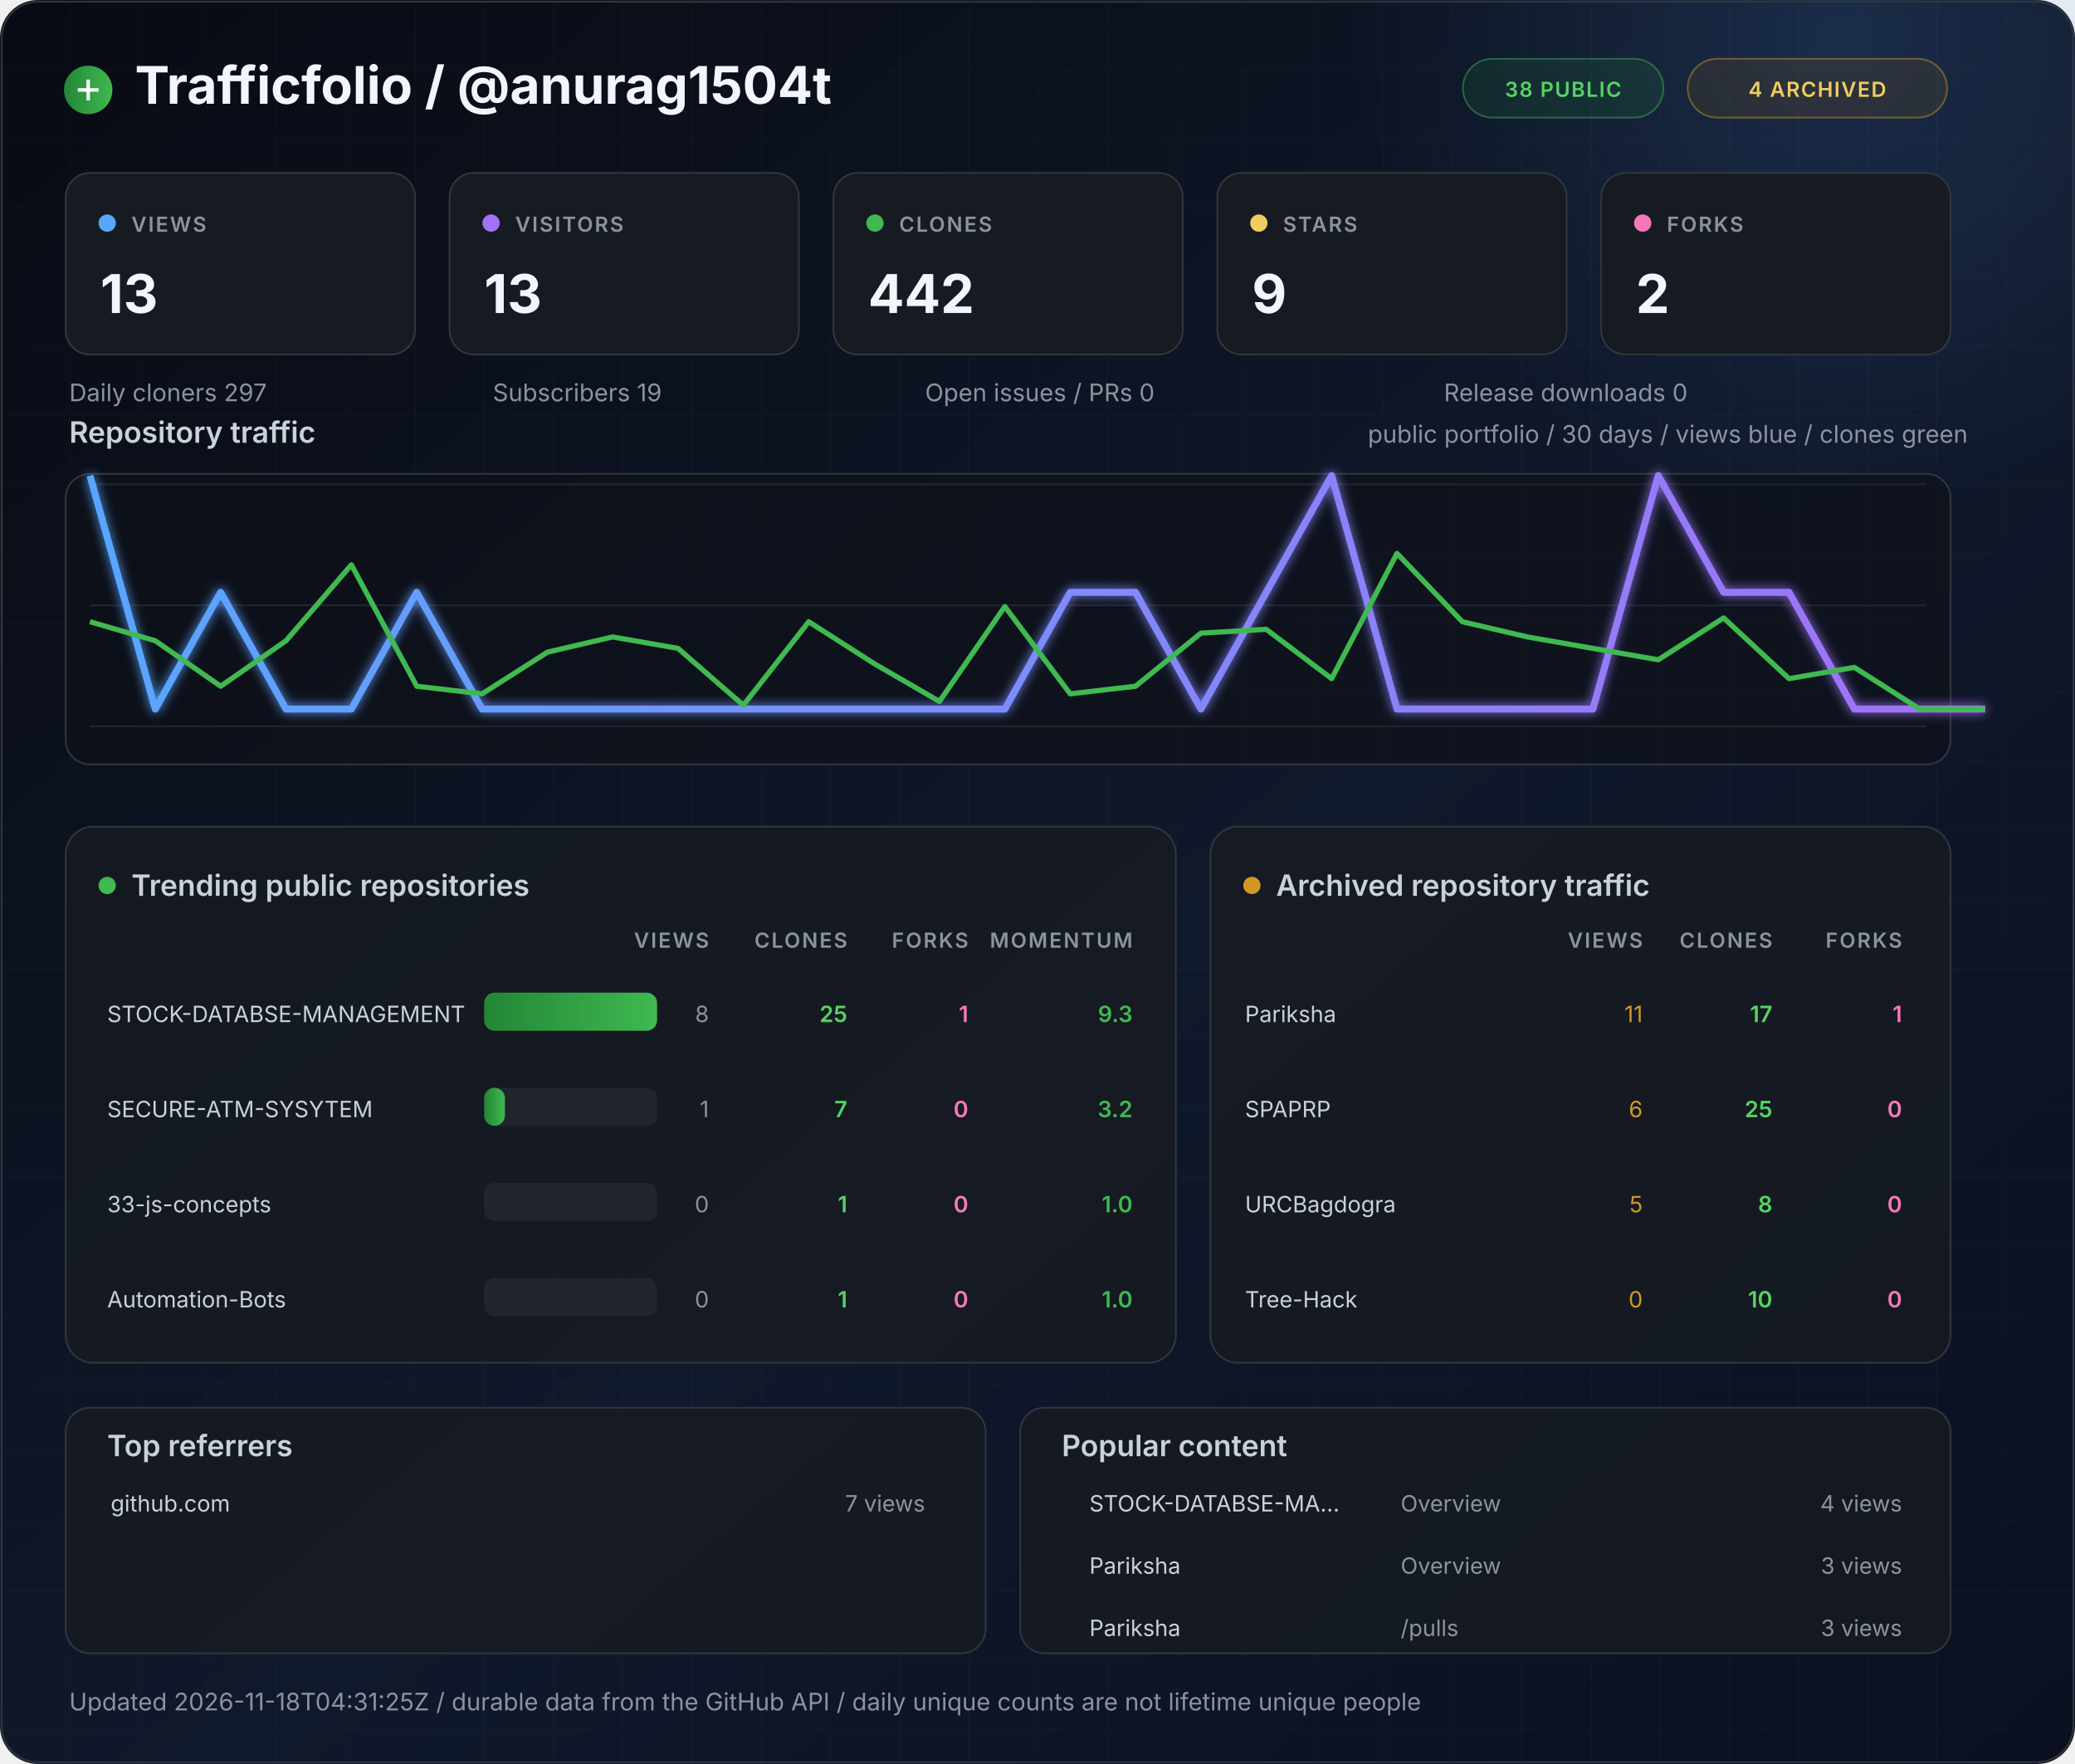
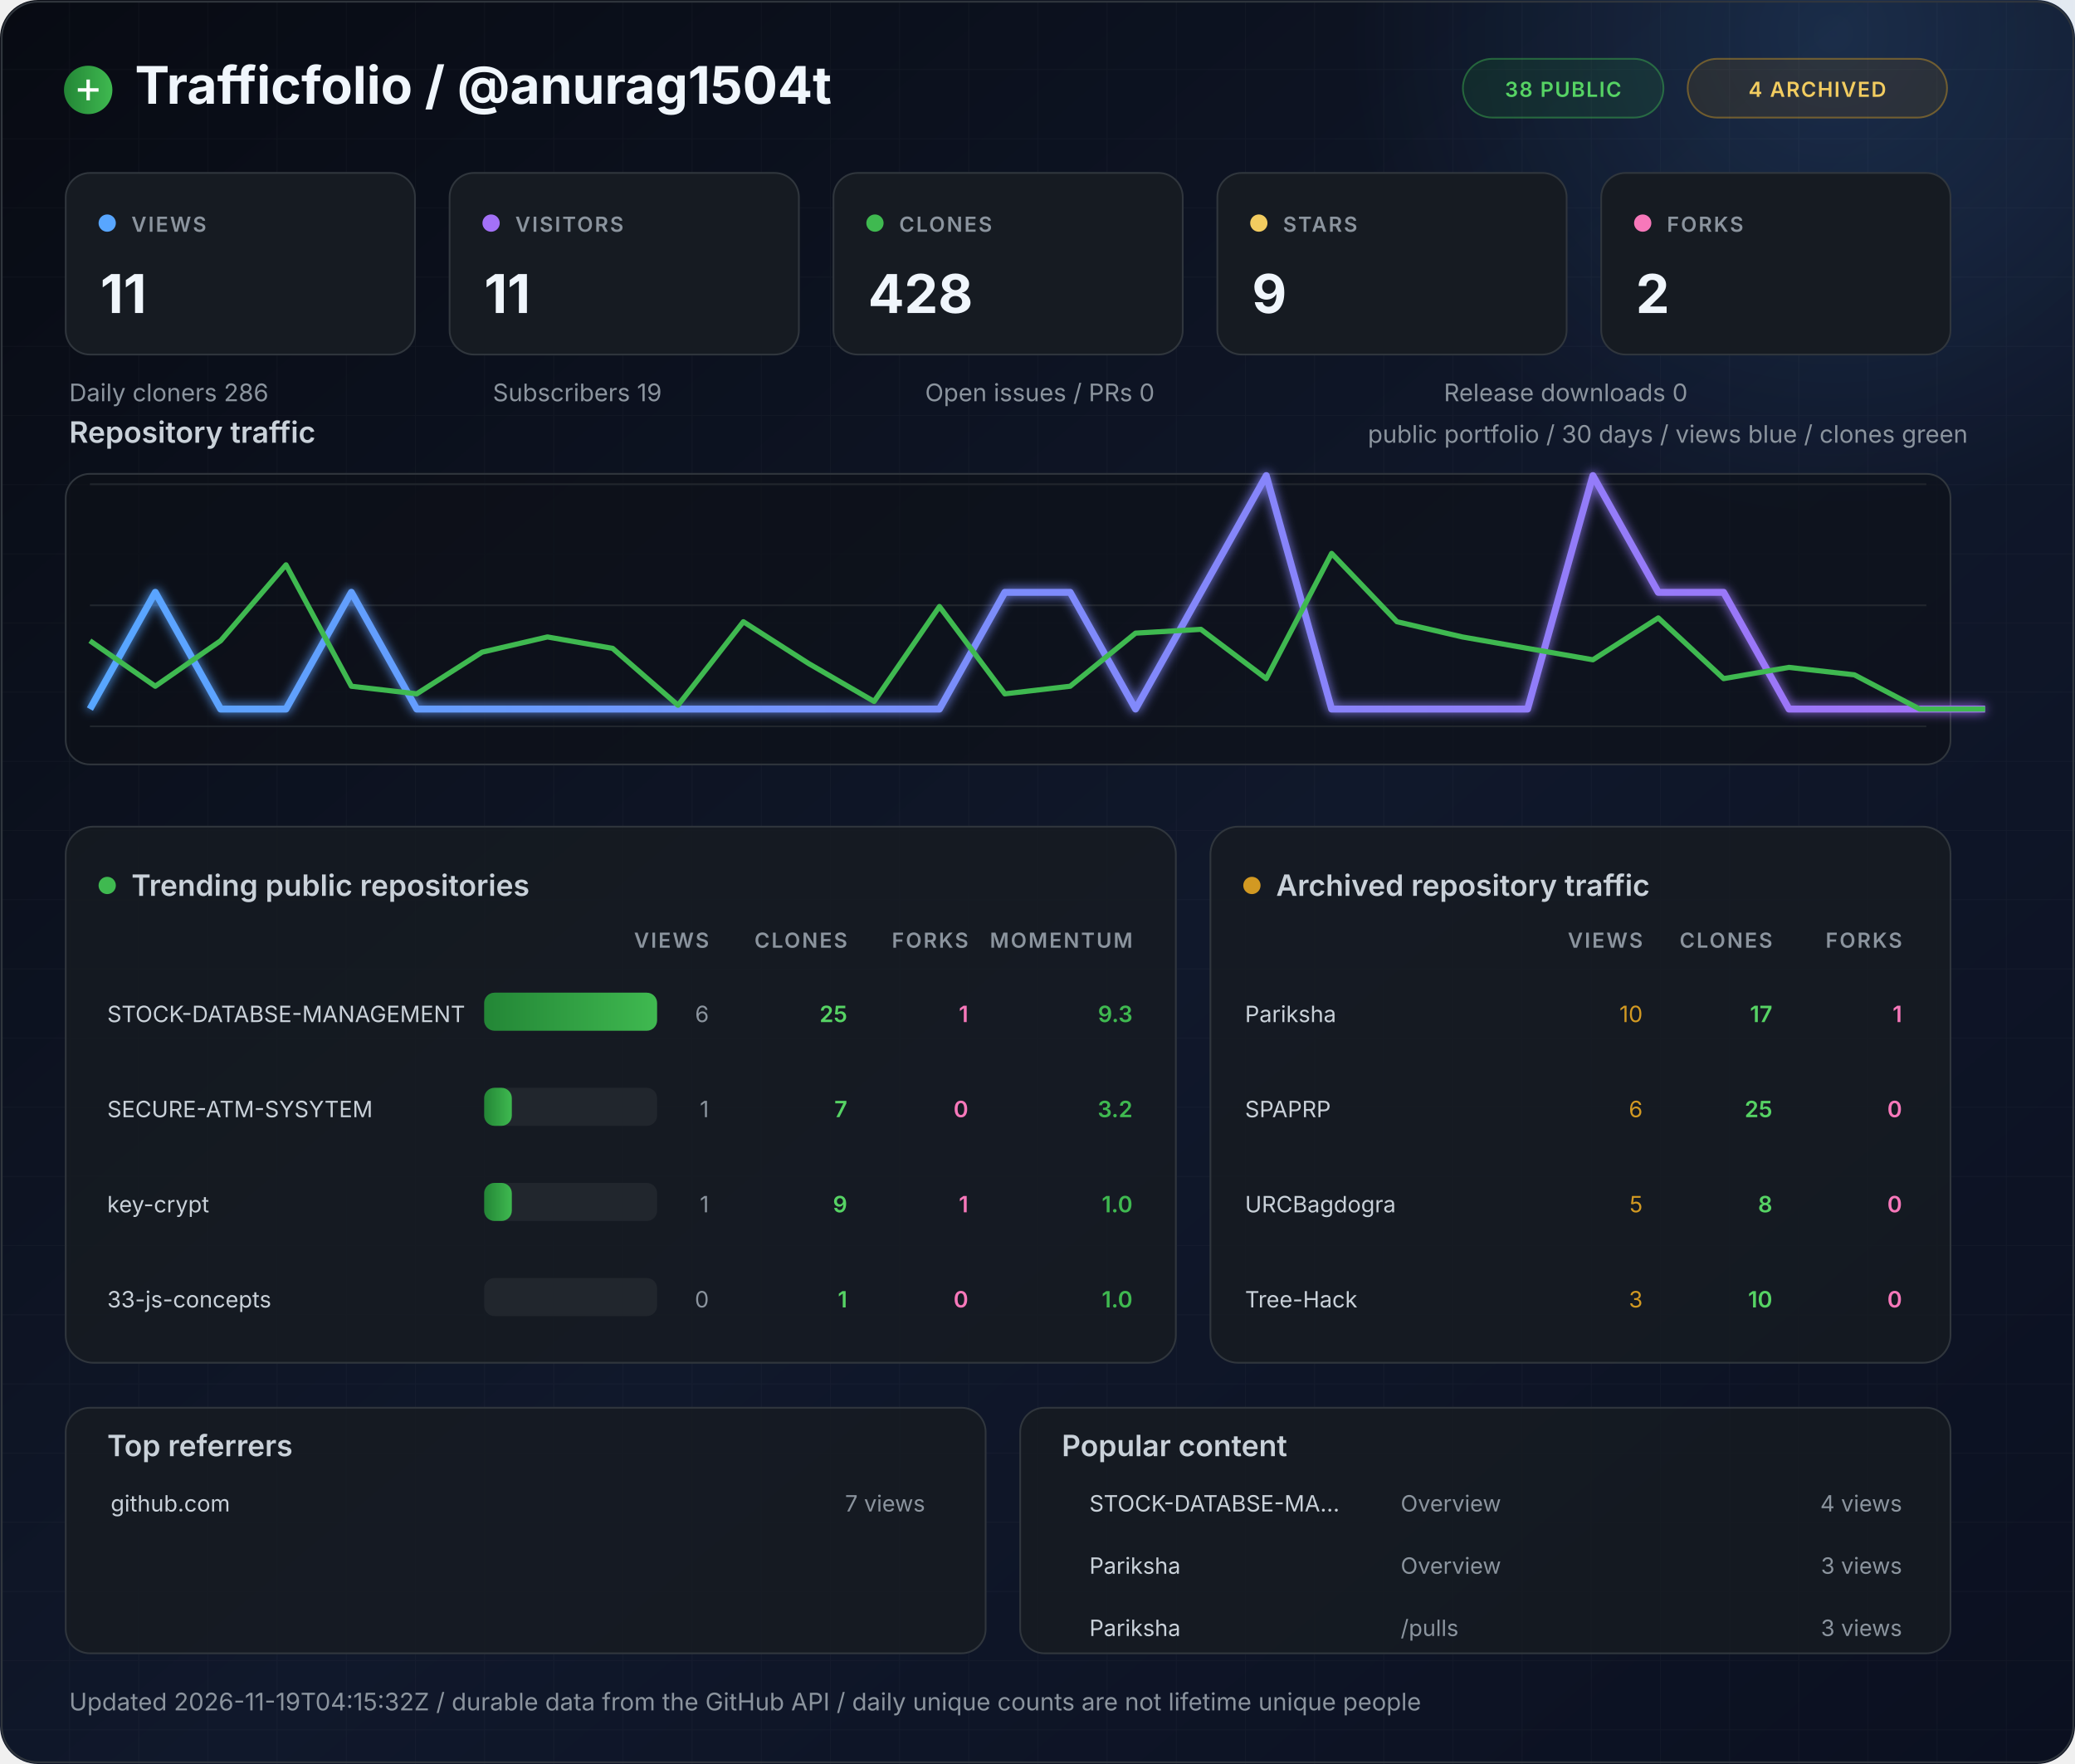
<svg xmlns="http://www.w3.org/2000/svg" width="1200" height="1020" viewBox="0 0 1200 1020" role="img" aria-label="Trafficfolio GitHub analytics dashboard for anurag1504t">
  <defs>
    <linearGradient id="bg" x1="0" y1="0" x2="1" y2="1">
      <stop stop-color="#080b13" />
      <stop offset=".55" stop-color="#10182b" />
      <stop offset="1" stop-color="#0b1020" />
    </linearGradient>
    <linearGradient id="line" x1="0" y1="0" x2="1" y2="0">
      <stop stop-color="#58a6ff" />
      <stop offset="1" stop-color="#a371f7" />
    </linearGradient>
    <linearGradient id="bar" x1="0" y1="0" x2="1" y2="0">
      <stop stop-color="#238636" />
      <stop offset="1" stop-color="#3fb950" />
    </linearGradient>
    <linearGradient id="archiveBar" x1="0" y1="0" x2="1" y2="0">
      <stop stop-color="#9e6a03" />
      <stop offset="1" stop-color="#f2cc60" />
    </linearGradient>
    <radialGradient id="ambient">
      <stop stop-color="#58a6ff" stop-opacity=".16" />
      <stop offset="1" stop-color="#58a6ff" stop-opacity="0" />
    </radialGradient>
    <pattern id="grid" width="40" height="40" patternUnits="userSpaceOnUse">
      <path d="M40 0H0V40" fill="none" stroke="#ffffff" stroke-opacity=".025" />
    </pattern>
    <filter id="glow">
      <feGaussianBlur stdDeviation="3" result="b" />
      <feMerge>
        <feMergeNode in="b" />
        <feMergeNode in="SourceGraphic" />
      </feMerge>
    </filter>
    <style>
    .title{font:750 30px -apple-system,BlinkMacSystemFont,"Segoe UI",sans-serif;fill:#f0f6fc}
    .subtitle{font:14px -apple-system,BlinkMacSystemFont,"Segoe UI",sans-serif;fill:#8b949e}
    .label{font:600 12px -apple-system,BlinkMacSystemFont,"Segoe UI",sans-serif;fill:#8b949e;letter-spacing:1px}
    .metric{font:700 31px -apple-system,BlinkMacSystemFont,"Segoe UI",sans-serif;fill:#f0f6fc}
    .section{font:600 17px -apple-system,BlinkMacSystemFont,"Segoe UI",sans-serif;fill:#c9d1d9}
    .repo,.value,.trend,.archive,.clone,.fork{font:13px -apple-system,BlinkMacSystemFont,"Segoe UI",sans-serif;fill:#c9d1d9}
    .value{fill:#8b949e} .trend{fill:#3fb950;font-weight:600} .archive{fill:#d29922}
    .clone{fill:#56d364;font-weight:600} .fork{fill:#f778ba;font-weight:600}
    .pill{font:600 12px -apple-system,BlinkMacSystemFont,"Segoe UI",sans-serif;letter-spacing:.7px}
  </style>
  </defs>
  <rect width="1200" height="1020" rx="22" fill="url(#bg)" />
  <rect width="1200" height="1020" rx="22" fill="url(#grid)" />
  <circle cx="1060" cy="20" r="280" fill="url(#ambient)" />
  <rect x="1" y="1" width="1198" height="1018" rx="21" fill="none" stroke="#30363d" />
  <circle cx="51" cy="52" r="14" fill="url(#bar)" />
  <path d="M45 52h12M51 46v12" stroke="#fff" stroke-width="2" />
  <text x="78" y="60" class="title">Trafficfolio / @anurag1504t</text>
  <rect x="846" y="34" width="116" height="34" rx="17" fill="#238636" fill-opacity=".16" stroke="#3fb950" stroke-opacity=".45" />
  <text x="904" y="56" text-anchor="middle" class="pill" fill="#56d364">38 PUBLIC</text>
  <rect x="976" y="34" width="150" height="34" rx="17" fill="#9e6a03" fill-opacity=".14" stroke="#d29922" stroke-opacity=".45" />
  <text x="1051" y="56" text-anchor="middle" class="pill" fill="#f2cc60">4 ARCHIVED</text>
  <rect x="38" y="100" width="202" height="105" rx="14" fill="#161b22" stroke="#30363d" />
  <circle cx="62" cy="129" r="5" fill="#58a6ff" />
  <text x="76" y="134" class="label">VIEWS</text>
-   <text x="58" y="181" class="metric">13</text>
+   <text x="58" y="181" class="metric">11</text>
  <rect x="260" y="100" width="202" height="105" rx="14" fill="#161b22" stroke="#30363d" />
  <circle cx="284" cy="129" r="5" fill="#a371f7" />
  <text x="298" y="134" class="label">VISITORS</text>
-   <text x="280" y="181" class="metric">13</text>
+   <text x="280" y="181" class="metric">11</text>
  <rect x="482" y="100" width="202" height="105" rx="14" fill="#161b22" stroke="#30363d" />
  <circle cx="506" cy="129" r="5" fill="#3fb950" />
  <text x="520" y="134" class="label">CLONES</text>
-   <text x="502" y="181" class="metric">442</text>
+   <text x="502" y="181" class="metric">428</text>
  <rect x="704" y="100" width="202" height="105" rx="14" fill="#161b22" stroke="#30363d" />
  <circle cx="728" cy="129" r="5" fill="#f2cc60" />
  <text x="742" y="134" class="label">STARS</text>
  <text x="724" y="181" class="metric">9</text>
  <rect x="926" y="100" width="202" height="105" rx="14" fill="#161b22" stroke="#30363d" />
  <circle cx="950" cy="129" r="5" fill="#f778ba" />
  <text x="964" y="134" class="label">FORKS</text>
  <text x="946" y="181" class="metric">2</text>
-   <text x="40" y="232" class="subtitle">Daily cloners 297</text>
+   <text x="40" y="232" class="subtitle">Daily cloners 286</text>
  <text x="285" y="232" class="subtitle">Subscribers 19</text>
  <text x="535" y="232" class="subtitle">Open issues / PRs 0</text>
  <text x="835" y="232" class="subtitle">Release downloads 0</text>
  <text x="40" y="256" class="section">Repository traffic</text>
  <text x="1138" y="256" text-anchor="end" class="subtitle">public portfolio / 30 days / views blue / clones green</text>
  <rect x="38" y="274" width="1090" height="168" rx="14" fill="#0d1117" fill-opacity=".62" stroke="#30363d" />
  <line x1="52" y1="420" x2="1114" y2="420" stroke="#21262d" />
  <line x1="52" y1="350" x2="1114" y2="350" stroke="#21262d" />
  <line x1="52" y1="280" x2="1114" y2="280" stroke="#21262d" />
-   <polyline points="52.0,275.0 89.8,410.0 127.6,342.5 165.4,410.0 203.2,410.0 241.0,342.5 278.8,410.0 316.6,410.0 354.3,410.0 392.1,410.0 429.9,410.0 467.7,410.0 505.5,410.0 543.3,410.0 581.1,410.0 618.9,342.5 656.7,342.5 694.5,410.0 732.3,342.5 770.1,275.0 807.9,410.0 845.7,410.0 883.4,410.0 921.2,410.0 959.0,275.0 996.8,342.5 1034.6,342.5 1072.4,410.0 1110.2,410.0 1148.0,410.0" fill="none" stroke="url(#line)" stroke-width="4" stroke-linejoin="round" filter="url(#glow)" />
-   <polyline points="52.0,359.5 89.8,370.5 127.6,396.8 165.4,370.5 203.2,326.6 241.0,396.8 278.8,401.2 316.6,377.1 354.3,368.3 392.1,374.9 429.9,407.8 467.7,359.5 505.5,383.7 543.3,405.6 581.1,350.7 618.9,401.2 656.7,396.8 694.5,366.1 732.3,363.9 770.1,392.4 807.9,320.0 845.7,359.5 883.4,368.3 921.2,374.9 959.0,381.5 996.8,357.3 1034.6,392.4 1072.4,385.9 1110.2,410.0 1148.0,410.0" fill="none" stroke="#3fb950" stroke-width="3" stroke-linejoin="round" />
+   <polyline points="52.0,410.0 89.8,342.5 127.6,410.0 165.4,410.0 203.2,342.5 241.0,410.0 278.8,410.0 316.6,410.0 354.3,410.0 392.1,410.0 429.9,410.0 467.7,410.0 505.5,410.0 543.3,410.0 581.1,342.5 618.9,342.5 656.7,410.0 694.5,342.5 732.3,275.0 770.1,410.0 807.9,410.0 845.7,410.0 883.4,410.0 921.2,275.0 959.0,342.5 996.8,342.5 1034.6,410.0 1072.4,410.0 1110.2,410.0 1148.0,410.0" fill="none" stroke="url(#line)" stroke-width="4" stroke-linejoin="round" filter="url(#glow)" />
+   <polyline points="52.0,370.5 89.8,396.8 127.6,370.5 165.4,326.6 203.2,396.8 241.0,401.2 278.8,377.1 316.6,368.3 354.3,374.9 392.1,407.8 429.9,359.5 467.7,383.7 505.5,405.6 543.3,350.7 581.1,401.2 618.9,396.8 656.7,366.1 694.5,363.9 732.3,392.4 770.1,320.0 807.9,359.5 845.7,368.3 883.4,374.9 921.2,381.5 959.0,357.3 996.8,392.4 1034.6,385.9 1072.4,390.2 1110.2,410.0 1148.0,410.0" fill="none" stroke="#3fb950" stroke-width="3" stroke-linejoin="round" />
  <rect x="38" y="478" width="642" height="310" rx="16" fill="#161b22" fill-opacity=".82" stroke="#30363d" />
  <circle cx="62" cy="512" r="5" fill="#3fb950" />
  <text x="76" y="518" class="section">Trending public repositories</text>
  <text x="410" y="548" text-anchor="end" class="label">VIEWS</text>
  <text x="490" y="548" text-anchor="end" class="label">CLONES</text>
  <text x="560" y="548" text-anchor="end" class="label">FORKS</text>
  <text x="655" y="548" text-anchor="end" class="label">MOMENTUM</text>
  <text x="62" y="591" class="repo">STOCK-DATABSE-MANAGEMENT</text>
  <rect x="280" y="574" width="100" height="22" rx="6" fill="#21262d" />
  <rect x="280" y="574" width="100" height="22" rx="6" fill="url(#bar)" />
-   <text x="410" y="591" text-anchor="end" class="value">8</text>
+   <text x="410" y="591" text-anchor="end" class="value">6</text>
  <text x="490" y="591" text-anchor="end" class="clone">25</text>
  <text x="560" y="591" text-anchor="end" class="fork">1</text>
  <text x="655" y="591" text-anchor="end" class="trend">9.3</text>
  <text x="62" y="646" class="repo">SECURE-ATM-SYSYTEM</text>
  <rect x="280" y="629" width="100" height="22" rx="6" fill="#21262d" />
-   <rect x="280" y="629" width="12" height="22" rx="6" fill="url(#bar)" />
+   <rect x="280" y="629" width="16" height="22" rx="6" fill="url(#bar)" />
  <text x="410" y="646" text-anchor="end" class="value">1</text>
  <text x="490" y="646" text-anchor="end" class="clone">7</text>
  <text x="560" y="646" text-anchor="end" class="fork">0</text>
  <text x="655" y="646" text-anchor="end" class="trend">3.2</text>
-   <text x="62" y="701" class="repo">33-js-concepts</text>
+   <text x="62" y="701" class="repo">key-crypt</text>
  <rect x="280" y="684" width="100" height="22" rx="6" fill="#21262d" />
-   <rect x="280" y="684" width="0" height="22" rx="6" fill="url(#bar)" />
-   <text x="410" y="701" text-anchor="end" class="value">0</text>
-   <text x="490" y="701" text-anchor="end" class="clone">1</text>
-   <text x="560" y="701" text-anchor="end" class="fork">0</text>
+   <rect x="280" y="684" width="16" height="22" rx="6" fill="url(#bar)" />
+   <text x="410" y="701" text-anchor="end" class="value">1</text>
+   <text x="490" y="701" text-anchor="end" class="clone">9</text>
+   <text x="560" y="701" text-anchor="end" class="fork">1</text>
  <text x="655" y="701" text-anchor="end" class="trend">1.0</text>
-   <text x="62" y="756" class="repo">Automation-Bots</text>
+   <text x="62" y="756" class="repo">33-js-concepts</text>
  <rect x="280" y="739" width="100" height="22" rx="6" fill="#21262d" />
  <rect x="280" y="739" width="0" height="22" rx="6" fill="url(#bar)" />
  <text x="410" y="756" text-anchor="end" class="value">0</text>
  <text x="490" y="756" text-anchor="end" class="clone">1</text>
  <text x="560" y="756" text-anchor="end" class="fork">0</text>
  <text x="655" y="756" text-anchor="end" class="trend">1.0</text>
  <rect x="700" y="478" width="428" height="310" rx="16" fill="#161b22" fill-opacity=".82" stroke="#30363d" />
  <circle cx="724" cy="512" r="5" fill="#d29922" />
  <text x="738" y="518" class="section">Archived repository traffic</text>
  <text x="950" y="548" text-anchor="end" class="label">VIEWS</text>
  <text x="1025" y="548" text-anchor="end" class="label">CLONES</text>
  <text x="1100" y="548" text-anchor="end" class="label">FORKS</text>
  <text x="720" y="591" class="repo">Pariksha</text>
-   <text x="950" y="591" text-anchor="end" class="archive">11</text>
+   <text x="950" y="591" text-anchor="end" class="archive">10</text>
  <text x="1025" y="591" text-anchor="end" class="clone">17</text>
  <text x="1100" y="591" text-anchor="end" class="fork">1</text>
  <text x="720" y="646" class="repo">SPAPRP</text>
  <text x="950" y="646" text-anchor="end" class="archive">6</text>
  <text x="1025" y="646" text-anchor="end" class="clone">25</text>
  <text x="1100" y="646" text-anchor="end" class="fork">0</text>
  <text x="720" y="701" class="repo">URCBagdogra</text>
  <text x="950" y="701" text-anchor="end" class="archive">5</text>
  <text x="1025" y="701" text-anchor="end" class="clone">8</text>
  <text x="1100" y="701" text-anchor="end" class="fork">0</text>
  <text x="720" y="756" class="repo">Tree-Hack</text>
-   <text x="950" y="756" text-anchor="end" class="archive">0</text>
+   <text x="950" y="756" text-anchor="end" class="archive">3</text>
  <text x="1025" y="756" text-anchor="end" class="clone">10</text>
  <text x="1100" y="756" text-anchor="end" class="fork">0</text>
  <rect x="38" y="814" width="532" height="142" rx="14" fill="#161b22" fill-opacity=".82" stroke="#30363d" />
  <text x="62" y="842" class="section">Top referrers</text>
  <text x="64" y="874" class="repo">github.com</text>
  <text x="535" y="874" text-anchor="end" class="value">7 views</text>
  <rect x="590" y="814" width="538" height="142" rx="14" fill="#161b22" fill-opacity=".82" stroke="#30363d" />
  <text x="614" y="842" class="section">Popular content</text>
  <text x="630" y="874" class="repo">STOCK-DATABSE-MA...</text>
  <text x="810" y="874" class="value">Overview</text>
  <text x="1100" y="874" text-anchor="end" class="value">4 views</text>
  <text x="630" y="910" class="repo">Pariksha</text>
  <text x="810" y="910" class="value">Overview</text>
  <text x="1100" y="910" text-anchor="end" class="value">3 views</text>
  <text x="630" y="946" class="repo">Pariksha</text>
  <text x="810" y="946" class="value">/pulls</text>
  <text x="1100" y="946" text-anchor="end" class="value">3 views</text>
-   <text x="40" y="989" class="subtitle">Updated 2026-11-18T04:31:25Z / durable data from the GitHub API / daily unique counts are not lifetime unique people</text>
+   <text x="40" y="989" class="subtitle">Updated 2026-11-19T04:15:32Z / durable data from the GitHub API / daily unique counts are not lifetime unique people</text>
</svg>
